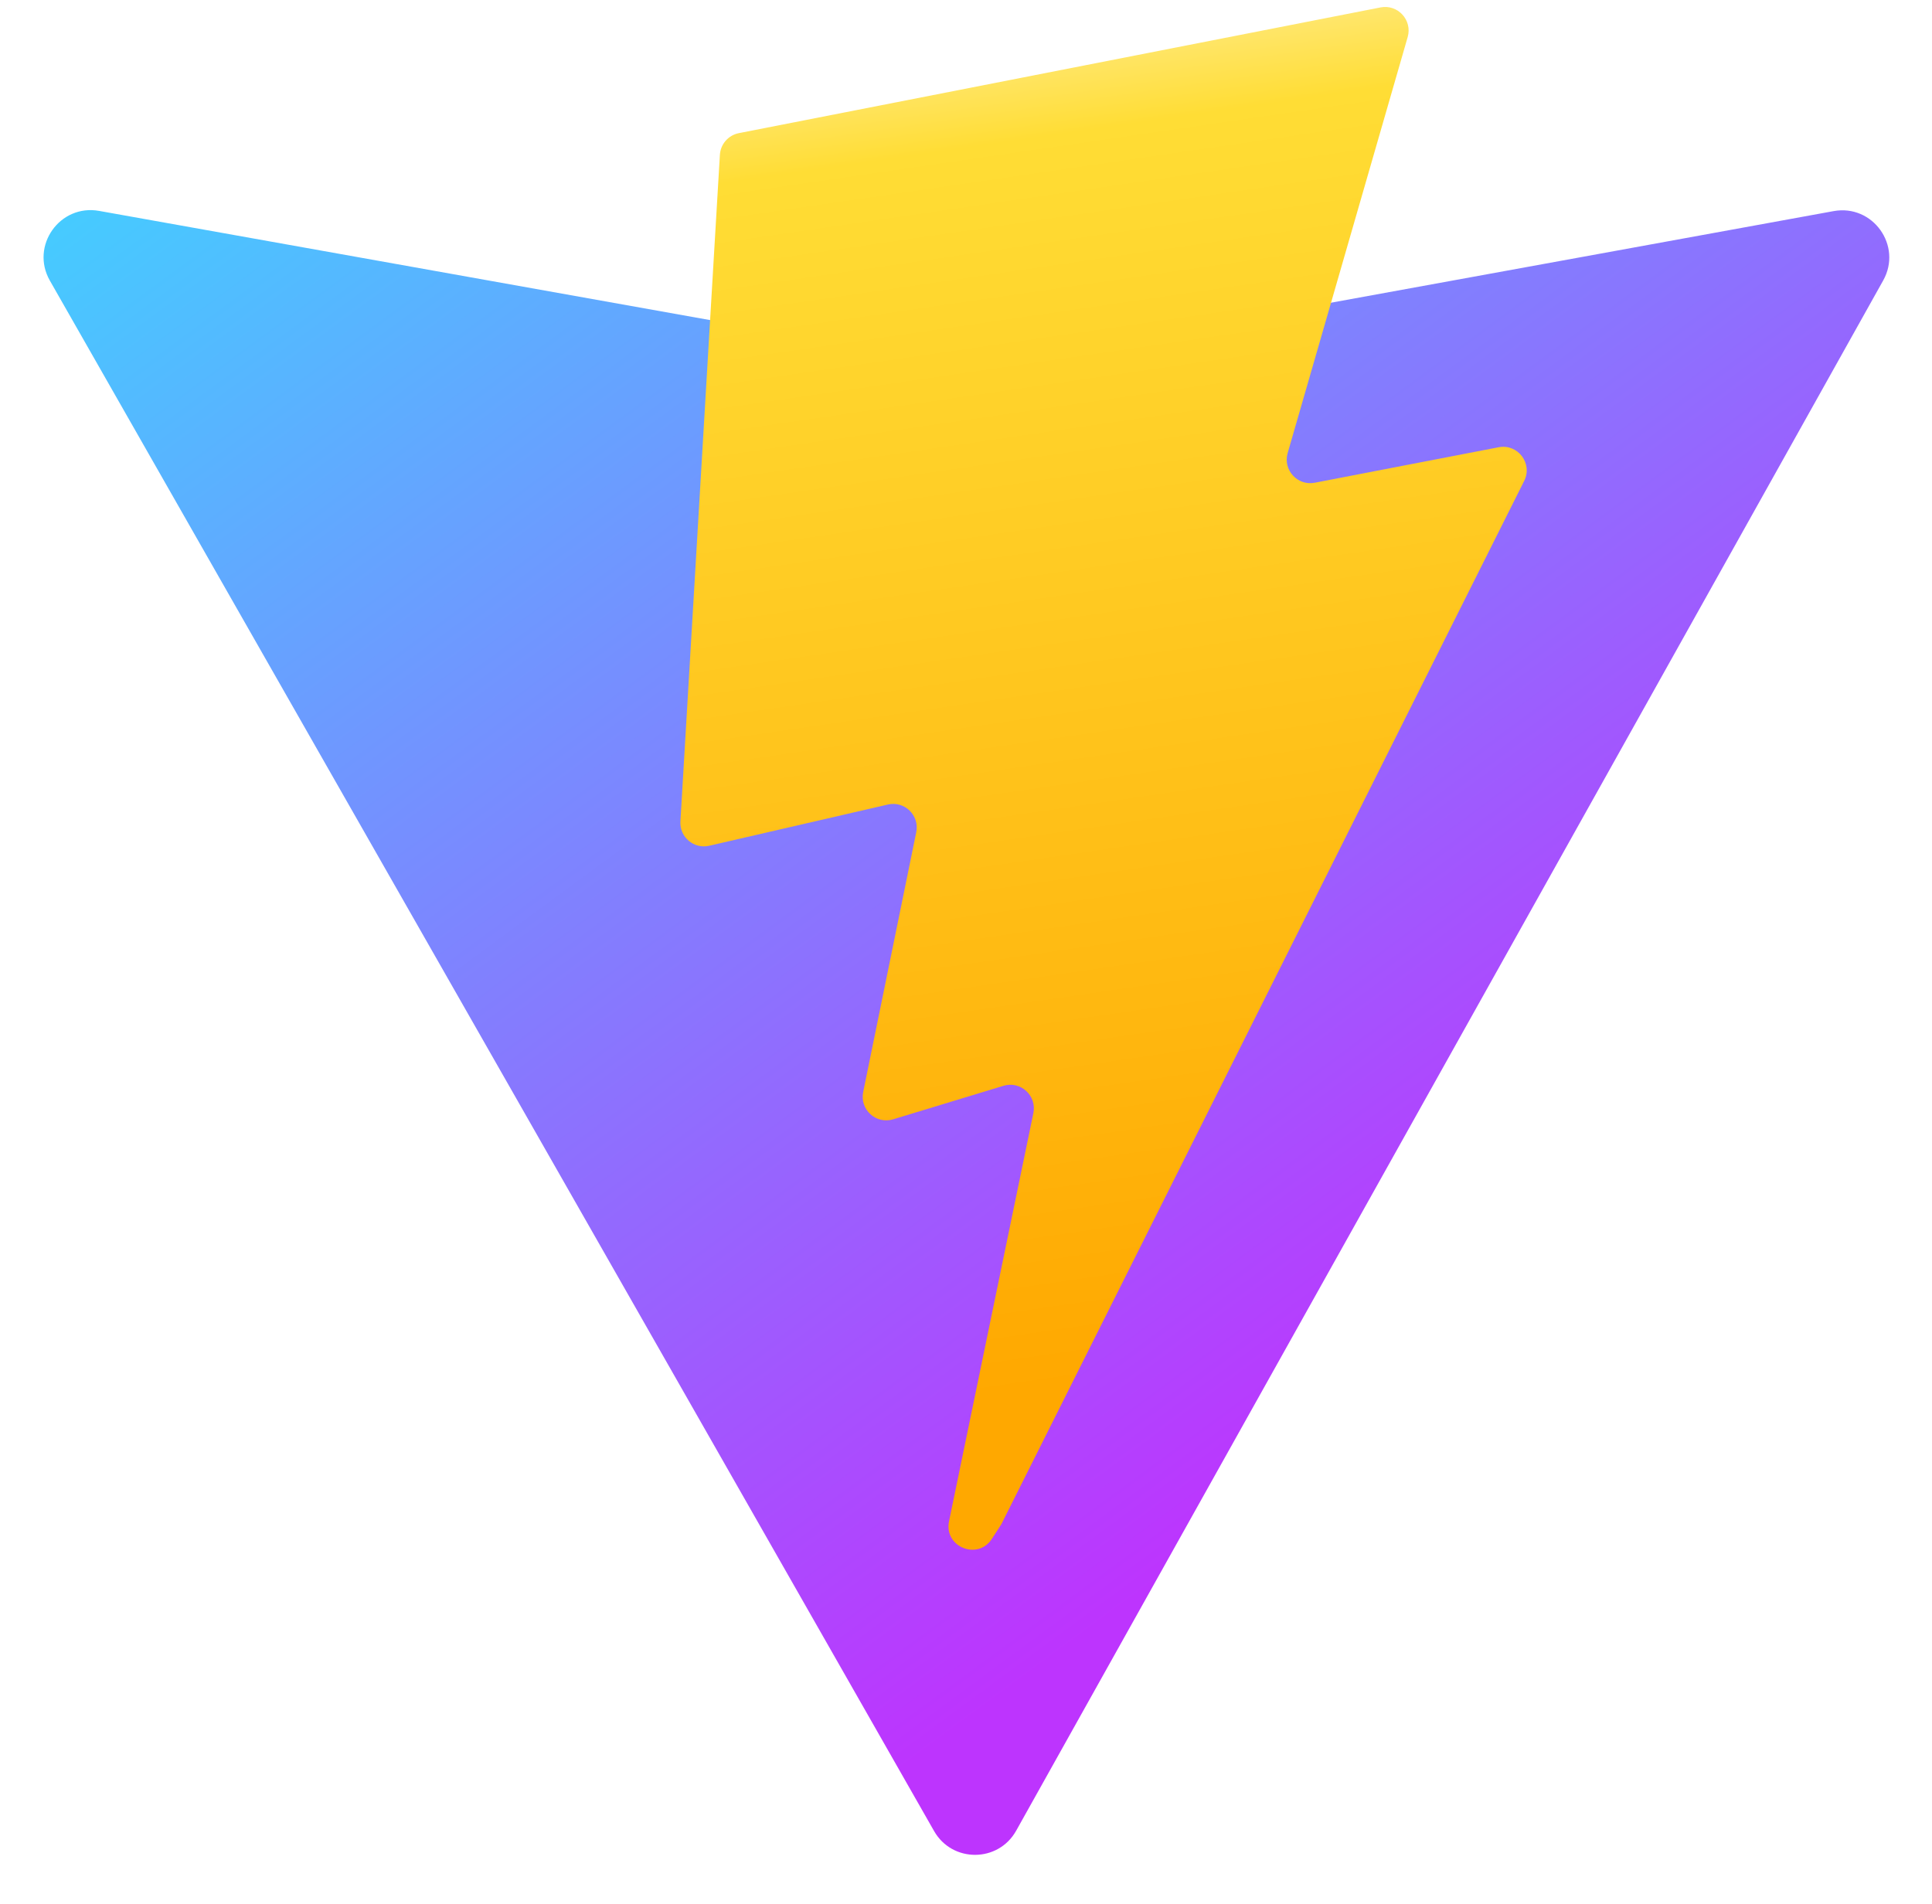
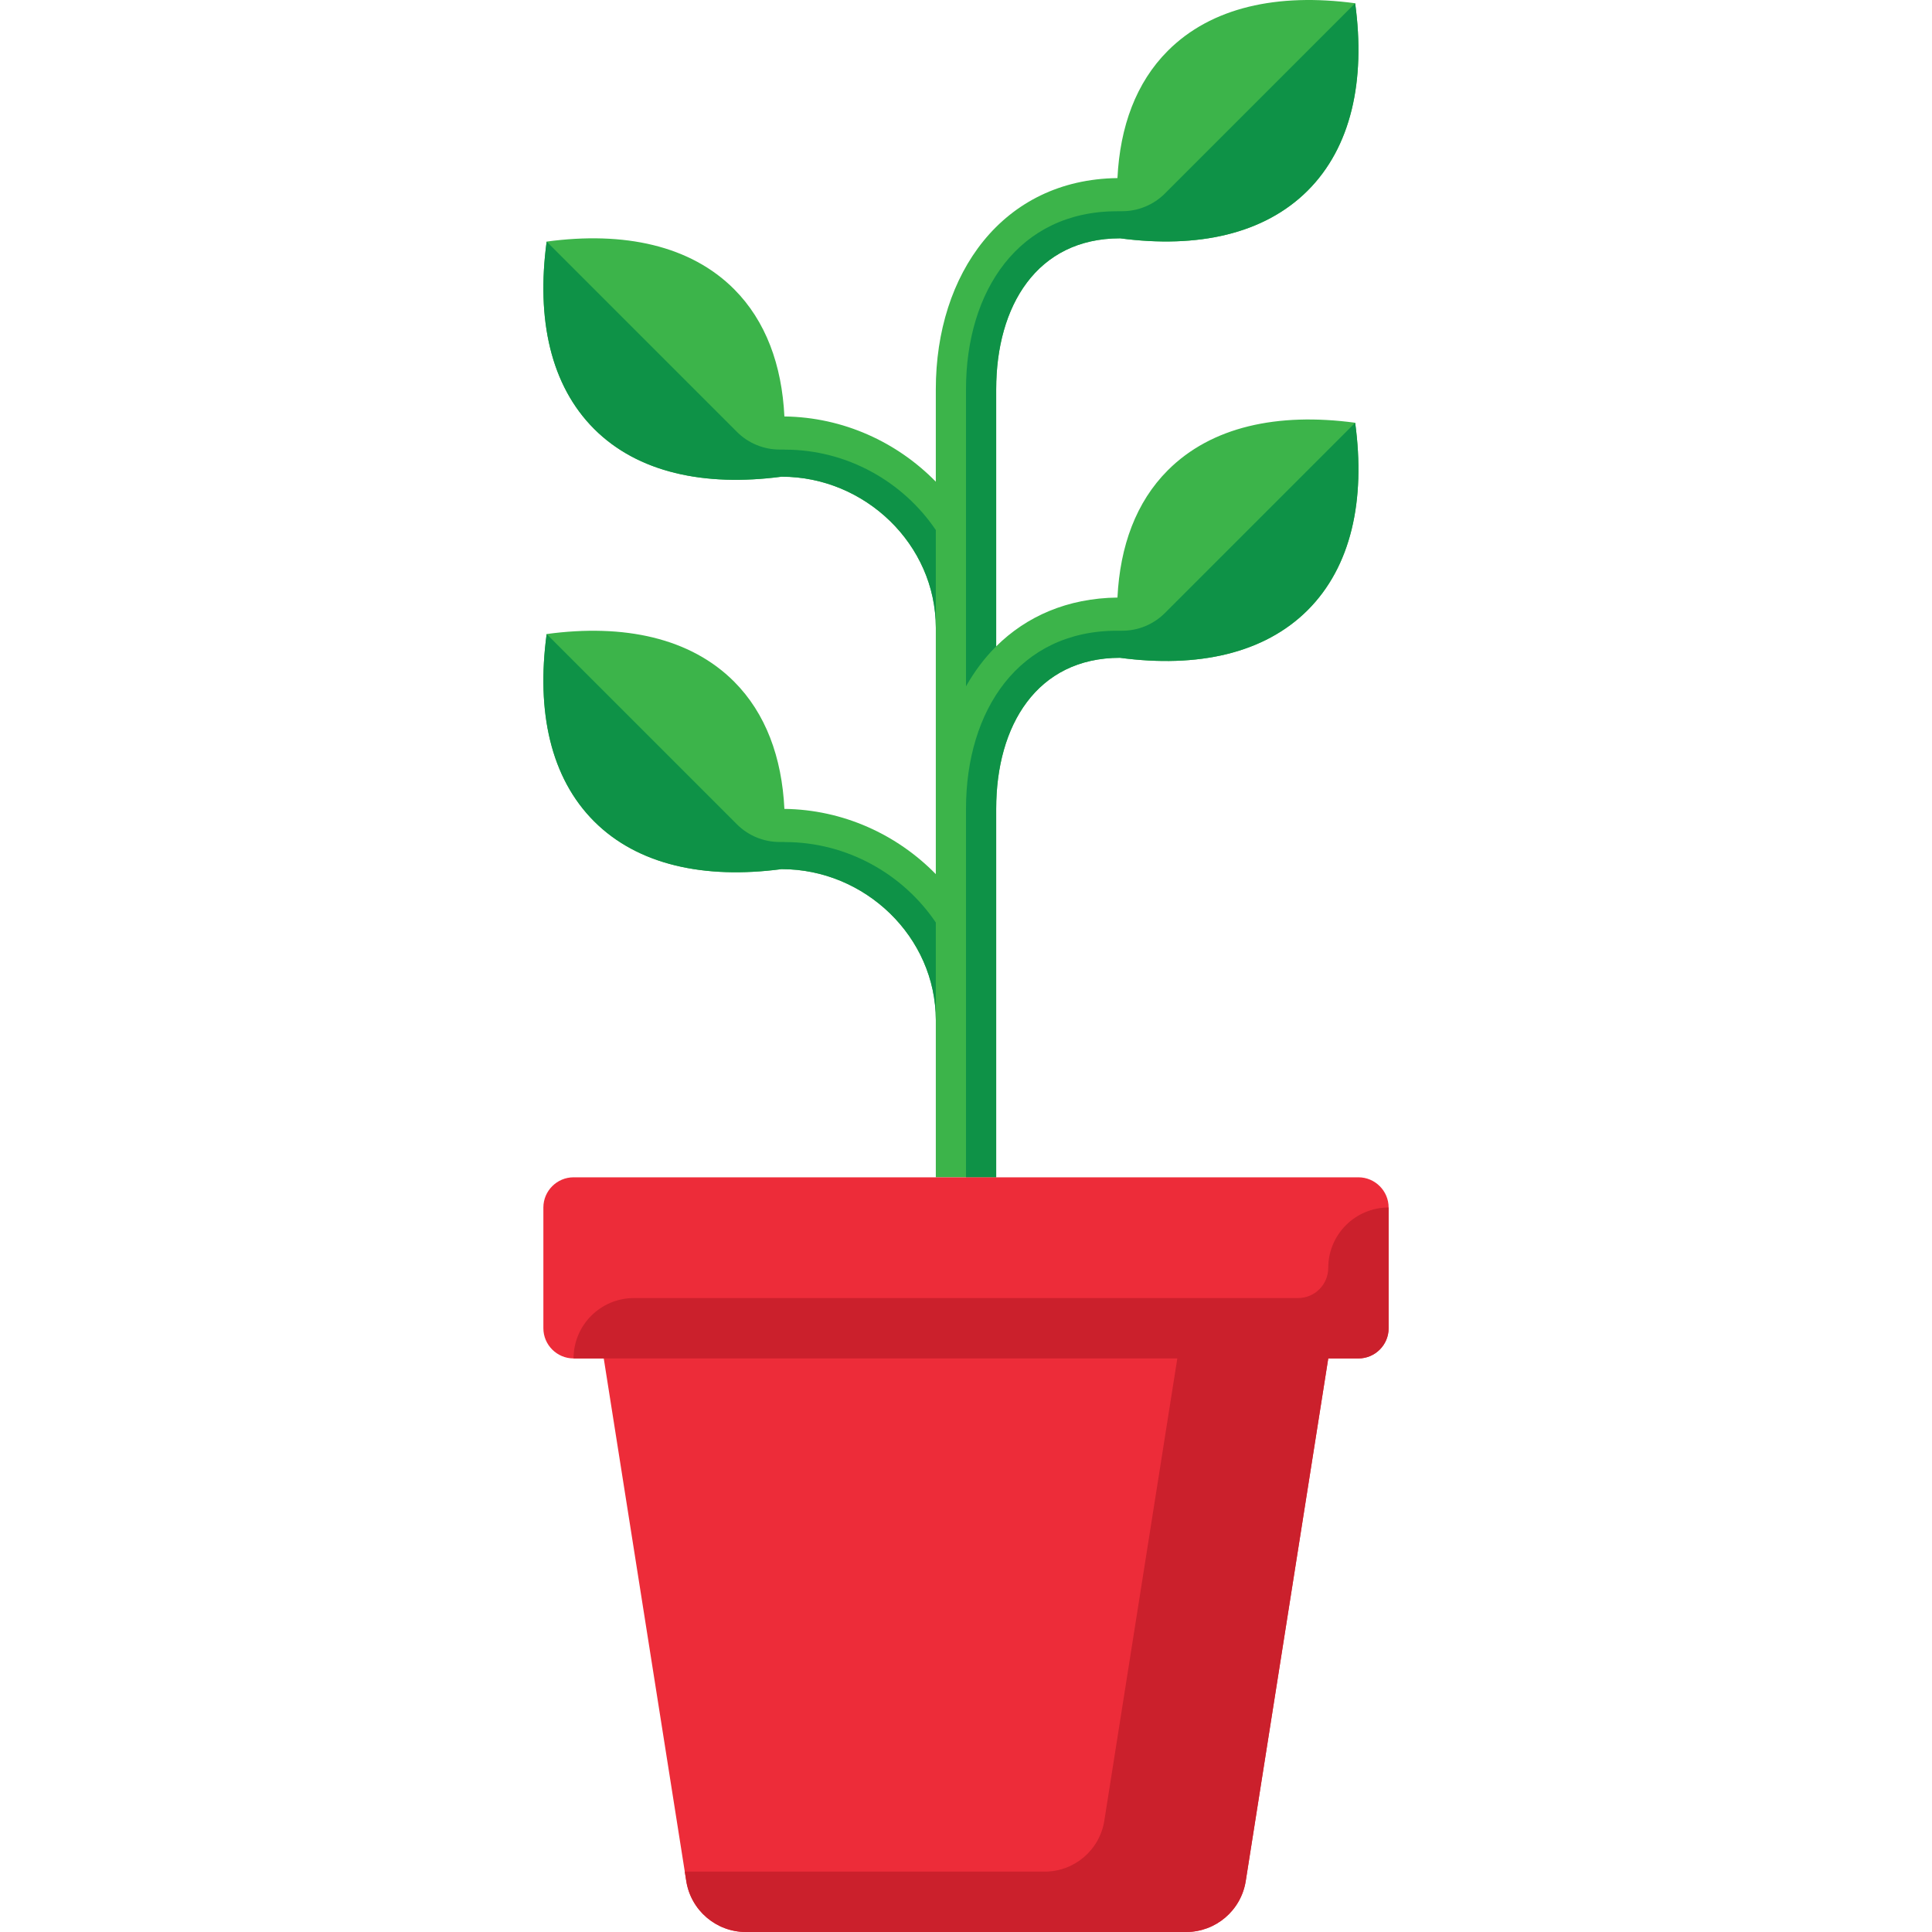
- <svg xmlns="http://www.w3.org/2000/svg" width="410" height="404" viewBox="0 0 410 404" fill="none">
-   <path d="M399.641 59.525L215.643 388.545C211.844 395.338 202.084 395.378 198.228 388.618L10.582 59.556C6.381 52.19 12.68 43.267 21.028 44.759L205.223 77.682C206.398 77.892 207.601 77.89 208.776 77.676L389.119 44.806C397.439 43.289 403.768 52.143 399.641 59.525Z" fill="url(#paint0_linear)" />
-   <path d="M292.965 1.574L156.801 28.255C154.563 28.694 152.906 30.59 152.771 32.866L144.395 174.33C144.198 177.662 147.258 180.248 150.51 179.498L188.42 170.749C191.967 169.931 195.172 173.055 194.443 176.622L183.18 231.775C182.422 235.487 185.907 238.661 189.532 237.56L212.947 230.446C216.577 229.344 220.065 232.527 219.297 236.242L201.398 322.875C200.278 328.294 207.486 331.249 210.492 326.603L212.5 323.5L323.454 102.072C325.312 98.365 322.108 94.137 318.036 94.923L279.014 102.454C275.347 103.161 272.227 99.746 273.262 96.158L298.731 7.867C299.767 4.273 296.636 0.855 292.965 1.574Z" fill="url(#paint1_linear)" />
-   <defs>
-     <linearGradient id="paint0_linear" x1="6" y1="33" x2="235" y2="344" gradientUnits="userSpaceOnUse">
-       <stop stop-color="#41D1FF" />
-       <stop offset="1" stop-color="#BD34FE" />
-     </linearGradient>
-     <linearGradient id="paint1_linear" x1="194.651" y1="8.818" x2="236.076" y2="292.989" gradientUnits="userSpaceOnUse">
-       <stop stop-color="#FFEA83" />
-       <stop offset="0.083" stop-color="#FFDD35" />
-       <stop offset="1" stop-color="#FFA800" />
-     </linearGradient>
-   </defs>
+ <svg xmlns="http://www.w3.org/2000/svg" viewBox="0 0 512 512" style="enable-background:new 0 0 512 512" xml:space="preserve">
+   <path style="fill:#3cb44a" d="M309.462 124.65c-8.387 8.398-12.653 20.045-13.324 33.708-13.271.166-24.126 4.983-32.139 12.93v-68.129c0-22.054 10.774-40 32.83-40 20.594 2.734 38.164-1.133 49.695-12.617C358.07 39.01 361.922 21.44 359.133.862 338.57-1.904 321 1.909 309.461 13.487c-8.388 8.399-12.654 20.045-13.324 33.708-30.44.38-48.137 25.325-48.137 55.963v24.498c-10.259-10.492-24.529-17.094-40.127-17.291-.664-13.67-4.947-25.325-13.326-33.73-11.531-11.547-29.102-15.398-49.679-12.61-2.774 20.563 1.046 38.133 12.617 49.672 11.516 11.5 29.093 15.336 49.68 12.633 22.055 0 40.835 17.945 40.835 40v65.326c-10.259-10.492-24.529-17.094-40.127-17.291-.664-13.67-4.947-25.325-13.326-33.73-11.531-11.547-29.102-15.398-49.679-12.61-2.774 20.563 1.046 38.133 12.617 49.672 11.516 11.5 29.093 15.336 49.68 12.633 22.055 0 40.835 17.945 40.835 40V312h16v-97.678c0-22.054 10.775-40 32.829-40v.005c20.594 2.745 38.172-1.13 49.696-12.615 11.546-11.531 15.398-29.102 12.609-49.679-20.563-2.773-38.133 1.047-49.672 12.617z" />
+   <path style="fill:#0e9247" d="M264 103.158c0-22.055 10.773-40 32.83-40v-.005h.013-.001c20.587 2.739 38.162-1.136 49.683-12.618 11.545-11.53 15.396-29.099 12.61-49.674L308.71 51.287a16.004 16.004 0 0 1-11.314 4.686H296l.001.014c-26.052 0-40.001 21.119-40.001 47.172v78.722c2.233-3.93 4.888-7.507 8-10.592v-68.131zM359.134 112.038l-50.425 50.426c-3 3.001-7.07 4.687-11.314 4.687h-1.394c-26.052 0-40.001 21.119-40.001 47.172V312h8v-97.678c0-22.055 10.774-40 32.829-40l.001.007h.014l-.001.001c20.586 2.738 38.162-1.137 49.682-12.619 11.544-11.529 15.396-29.098 12.609-49.673z" />
+   <path style="fill:#ed2c39" d="M360 312H152c-4.4 0-8 3.6-8 8v32c0 4.4 3.6 8 8 8h8l21.868 138.495A15.999 15.999 0 0 0 197.672 512h116.656a16 16 0 0 0 15.804-13.505L352 360h8c4.4 0 8-3.6 8-8v-32c0-4.4-3.6-8-8-8z" />
+   <path style="fill:#cb202c" d="M352 336a8 8 0 0 1-8 8H168c-8.837 0-16 7.163-16 16h160l-19.342 122.495A16 16 0 0 1 276.854 496h-95.381l.395 2.495A16 16 0 0 0 197.673 512h116.655a16 16 0 0 0 15.804-13.505L352 360h8a8 8 0 0 0 8-8v-32c-8.837 0-16 7.163-16 16z" />
+   <path style="fill:#0e9247" d="m207.999 119.159.002-.022h-1.395a16 16 0 0 1-11.313-4.686l-50.425-50.426c-2.787 20.575 1.064 38.143 12.61 49.674 11.52 11.482 29.095 15.357 49.682 12.618h-.001.005v.013c22.055 0 40.835 17.945 40.835 40v-25.862c-8.675-12.825-23.506-21.307-40-21.309zM207.999 223.159l.002-.022h-1.395a16 16 0 0 1-11.313-4.686l-50.425-50.426c-2.787 20.575 1.064 38.143 12.61 49.674 11.52 11.482 29.095 15.357 49.682 12.618h-.001.005v.013c22.055 0 40.835 17.945 40.835 40v-25.862c-8.675-12.825-23.506-21.307-40-21.309z" />
</svg>
